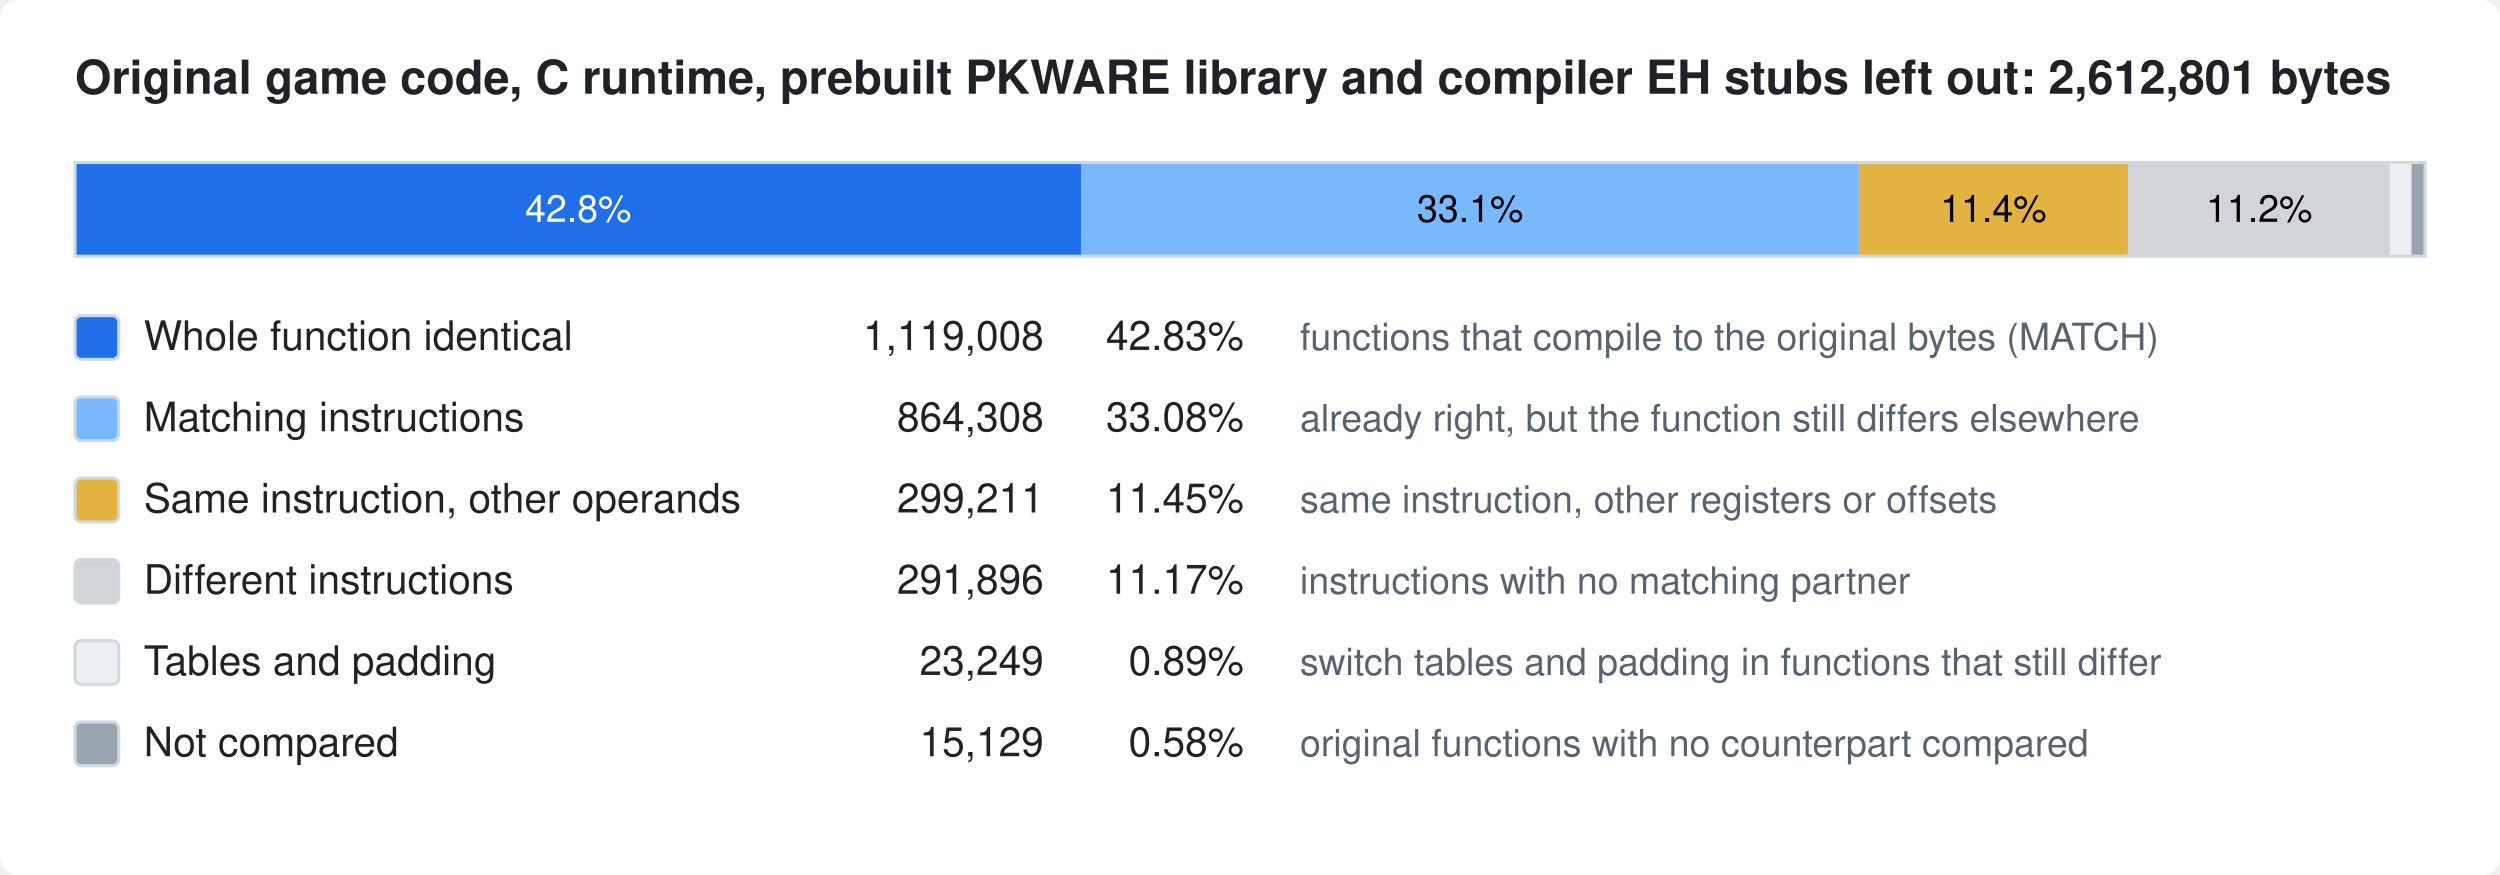
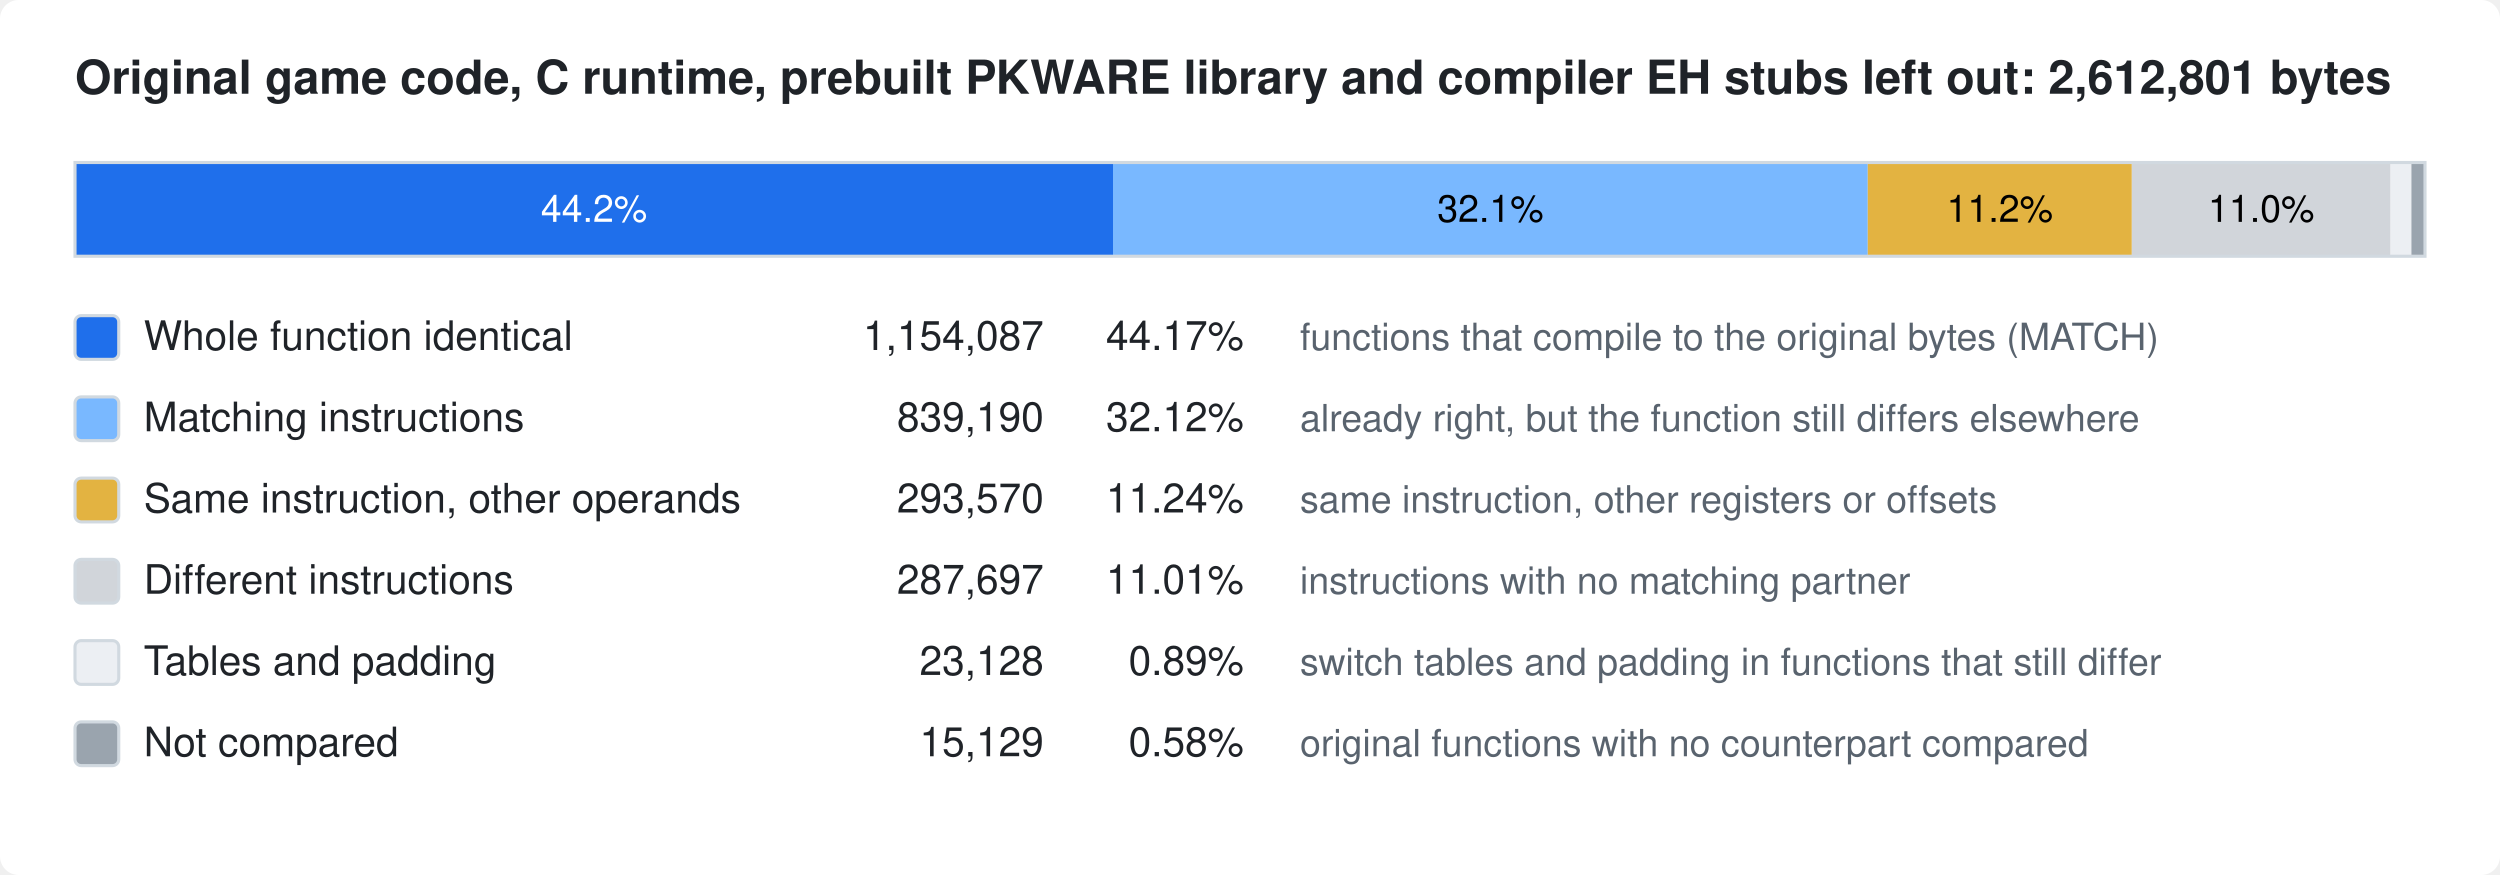
<svg xmlns="http://www.w3.org/2000/svg" width="800" height="280" viewBox="0 0 800 280" font-family="system-ui, -apple-system, Segoe UI, Helvetica, Arial, sans-serif">
  <rect width="800" height="280" rx="6" fill="#ffffff" />
  <text x="24" y="30" font-size="15" font-weight="600" fill="#1f2328">Original game code, C runtime, prebuilt PKWARE library and compiler EH stubs left out: 2,612,801 bytes</text>
-   <rect x="24.00" y="52" width="322.07" height="30" fill="#1f6feb" />
-   <text x="185.03" y="71" font-size="12" text-anchor="middle" fill="#ffffff">42.8%</text>
-   <rect x="346.07" y="52" width="248.76" height="30" fill="#79b8ff" />
-   <text x="470.45" y="71" font-size="12" text-anchor="middle" fill="#000000">33.1%</text>
-   <rect x="594.83" y="52" width="86.12" height="30" fill="#e3b341" />
-   <text x="637.88" y="71" font-size="12" text-anchor="middle" fill="#000000">11.4%</text>
-   <rect x="680.94" y="52" width="84.01" height="30" fill="#d1d5da" />
-   <text x="722.95" y="71" font-size="12" text-anchor="middle" fill="#000000">11.2%</text>
-   <rect x="764.95" y="52" width="6.69" height="30" fill="#eceff3" />
+   <rect x="24.00" y="52" width="332.16" height="30" fill="#1f6feb" />
+   <text x="190.08" y="71" font-size="12" text-anchor="middle" fill="#ffffff">44.2%</text>
+   <rect x="356.16" y="52" width="241.53" height="30" fill="#79b8ff" />
+   <text x="476.93" y="71" font-size="12" text-anchor="middle" fill="#000000">32.1%</text>
+   <rect x="597.69" y="52" width="84.49" height="30" fill="#e3b341" />
+   <text x="639.94" y="71" font-size="12" text-anchor="middle" fill="#000000">11.2%</text>
+   <rect x="682.19" y="52" width="82.80" height="30" fill="#d1d5da" />
+   <text x="723.59" y="71" font-size="12" text-anchor="middle" fill="#000000">11.0%</text>
+   <rect x="764.99" y="52" width="6.66" height="30" fill="#eceff3" />
  <rect x="771.65" y="52" width="4.35" height="30" fill="#9aa4ae" />
  <rect x="24" y="52" width="752" height="30" fill="none" stroke="#d1d9e0" />
  <rect x="24" y="101" width="14" height="14" rx="2" fill="#1f6feb" stroke="#d1d9e0" />
  <text x="46" y="112" font-size="13" fill="#1f2328">Whole function identical</text>
-   <text x="334" y="112" font-size="13" text-anchor="end" fill="#1f2328">1,119,008</text>
-   <text x="398" y="112" font-size="13" text-anchor="end" fill="#1f2328">42.83%</text>
+   <text x="334" y="112" font-size="13" text-anchor="end" fill="#1f2328">1,154,087</text>
+   <text x="398" y="112" font-size="13" text-anchor="end" fill="#1f2328">44.17%</text>
  <text x="416" y="112" font-size="12" fill="#59636e">functions that compile to the original bytes (MATCH)</text>
  <rect x="24" y="127" width="14" height="14" rx="2" fill="#79b8ff" stroke="#d1d9e0" />
  <text x="46" y="138" font-size="13" fill="#1f2328">Matching instructions</text>
-   <text x="334" y="138" font-size="13" text-anchor="end" fill="#1f2328">864,308</text>
-   <text x="398" y="138" font-size="13" text-anchor="end" fill="#1f2328">33.08%</text>
+   <text x="334" y="138" font-size="13" text-anchor="end" fill="#1f2328">839,190</text>
+   <text x="398" y="138" font-size="13" text-anchor="end" fill="#1f2328">32.12%</text>
  <text x="416" y="138" font-size="12" fill="#59636e">already right, but the function still differs elsewhere</text>
  <rect x="24" y="153" width="14" height="14" rx="2" fill="#e3b341" stroke="#d1d9e0" />
  <text x="46" y="164" font-size="13" fill="#1f2328">Same instruction, other operands</text>
-   <text x="334" y="164" font-size="13" text-anchor="end" fill="#1f2328">299,211</text>
-   <text x="398" y="164" font-size="13" text-anchor="end" fill="#1f2328">11.45%</text>
+   <text x="334" y="164" font-size="13" text-anchor="end" fill="#1f2328">293,570</text>
+   <text x="398" y="164" font-size="13" text-anchor="end" fill="#1f2328">11.24%</text>
  <text x="416" y="164" font-size="12" fill="#59636e">same instruction, other registers or offsets</text>
  <rect x="24" y="179" width="14" height="14" rx="2" fill="#d1d5da" stroke="#d1d9e0" />
  <text x="46" y="190" font-size="13" fill="#1f2328">Different instructions</text>
-   <text x="334" y="190" font-size="13" text-anchor="end" fill="#1f2328">291,896</text>
-   <text x="398" y="190" font-size="13" text-anchor="end" fill="#1f2328">11.17%</text>
+   <text x="334" y="190" font-size="13" text-anchor="end" fill="#1f2328">287,697</text>
+   <text x="398" y="190" font-size="13" text-anchor="end" fill="#1f2328">11.01%</text>
  <text x="416" y="190" font-size="12" fill="#59636e">instructions with no matching partner</text>
  <rect x="24" y="205" width="14" height="14" rx="2" fill="#eceff3" stroke="#d1d9e0" />
  <text x="46" y="216" font-size="13" fill="#1f2328">Tables and padding</text>
-   <text x="334" y="216" font-size="13" text-anchor="end" fill="#1f2328">23,249</text>
+   <text x="334" y="216" font-size="13" text-anchor="end" fill="#1f2328">23,128</text>
  <text x="398" y="216" font-size="13" text-anchor="end" fill="#1f2328">0.89%</text>
  <text x="416" y="216" font-size="12" fill="#59636e">switch tables and padding in functions that still differ</text>
  <rect x="24" y="231" width="14" height="14" rx="2" fill="#9aa4ae" stroke="#d1d9e0" />
  <text x="46" y="242" font-size="13" fill="#1f2328">Not compared</text>
  <text x="334" y="242" font-size="13" text-anchor="end" fill="#1f2328">15,129</text>
  <text x="398" y="242" font-size="13" text-anchor="end" fill="#1f2328">0.58%</text>
  <text x="416" y="242" font-size="12" fill="#59636e">original functions with no counterpart compared</text>
</svg>
